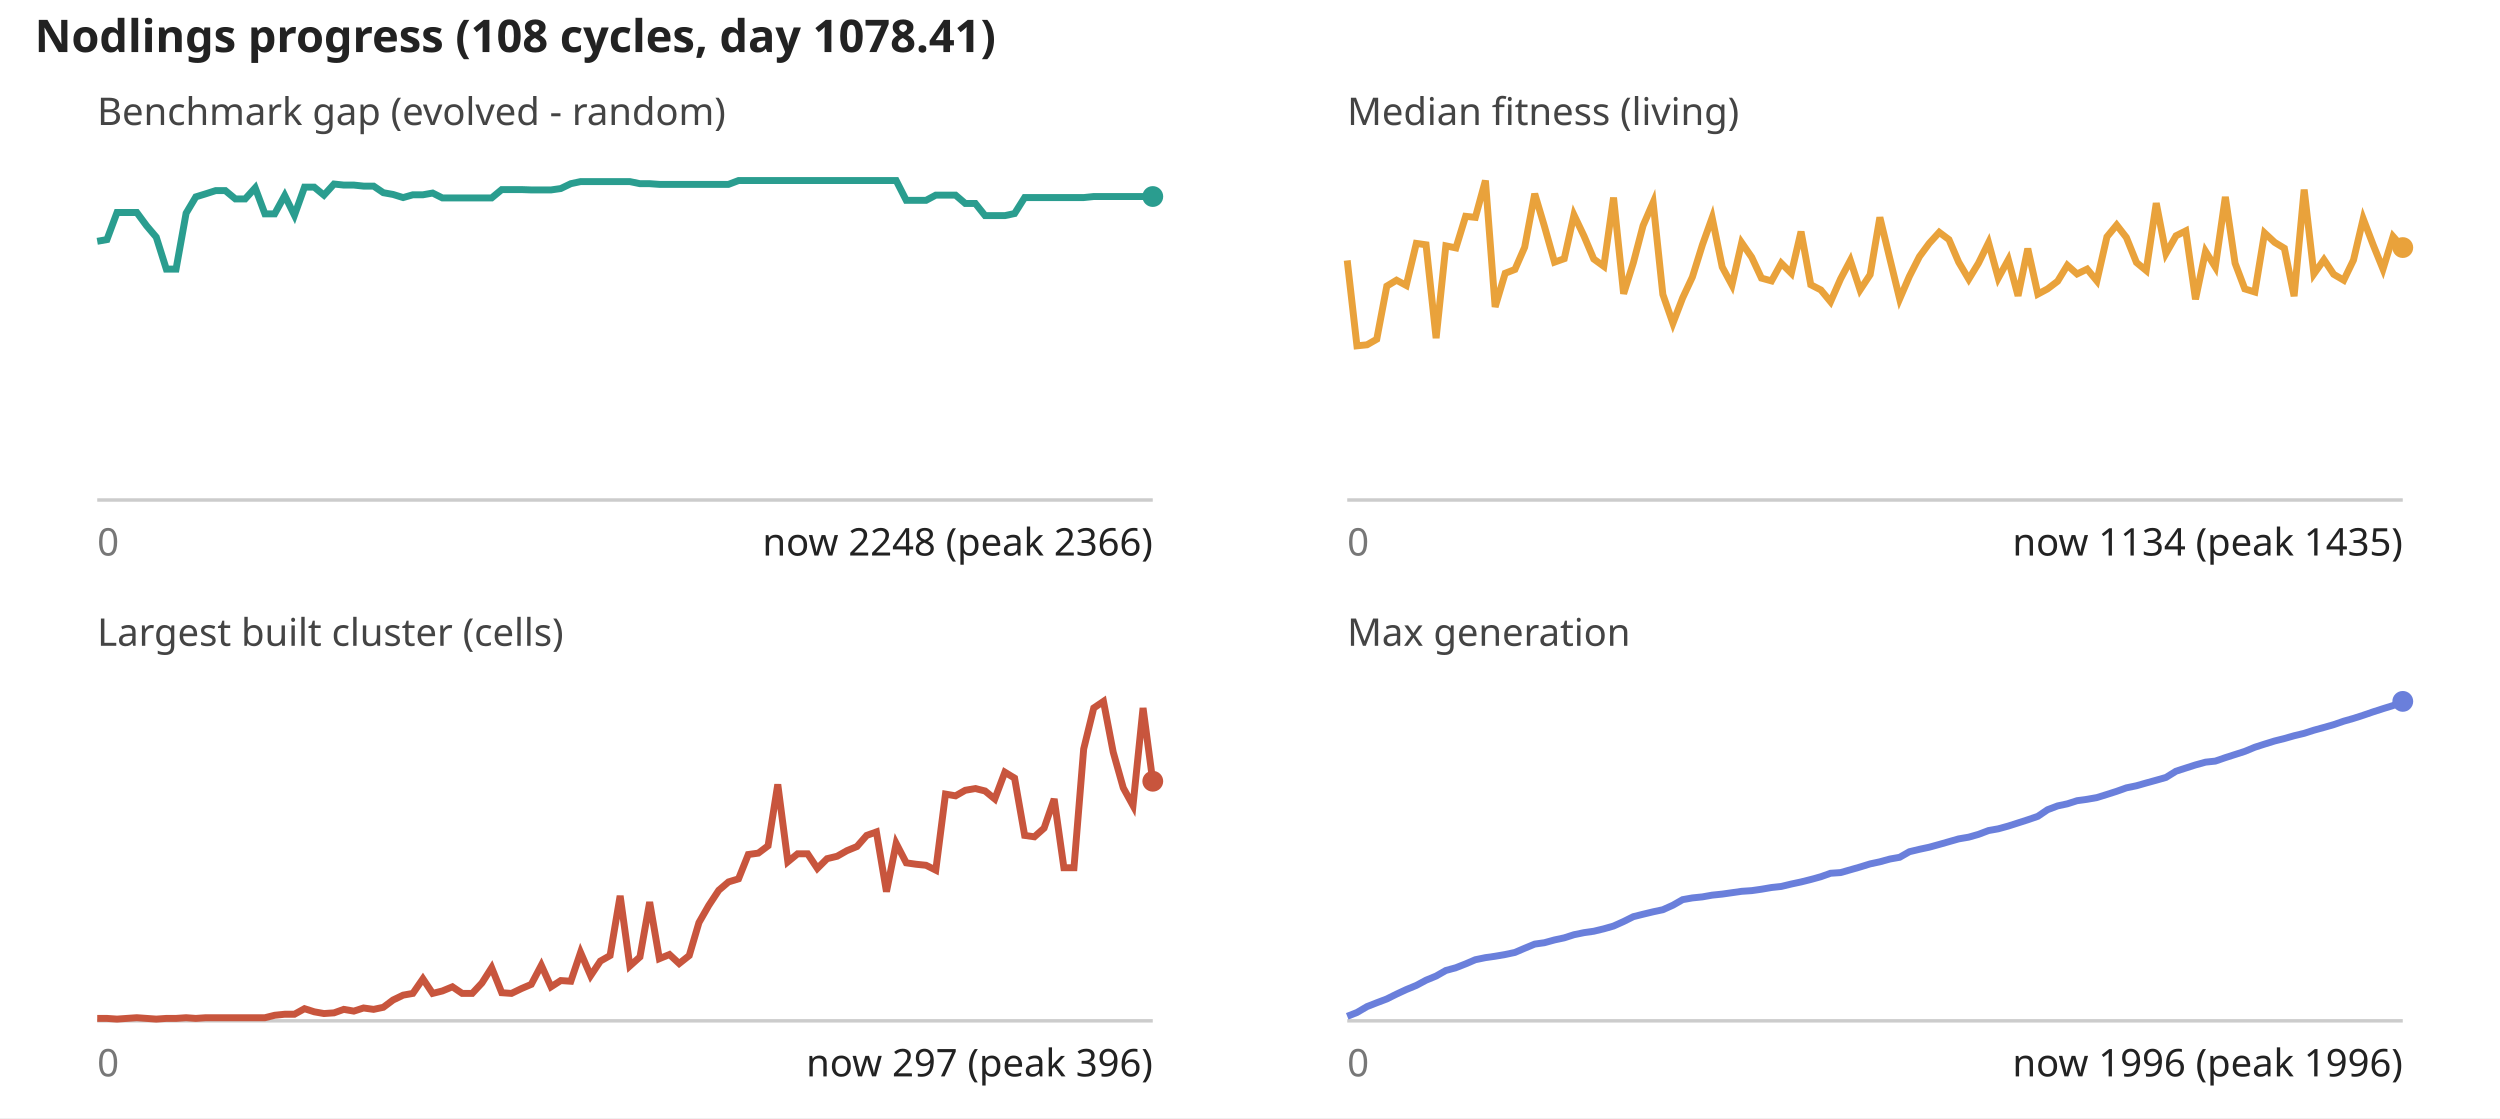
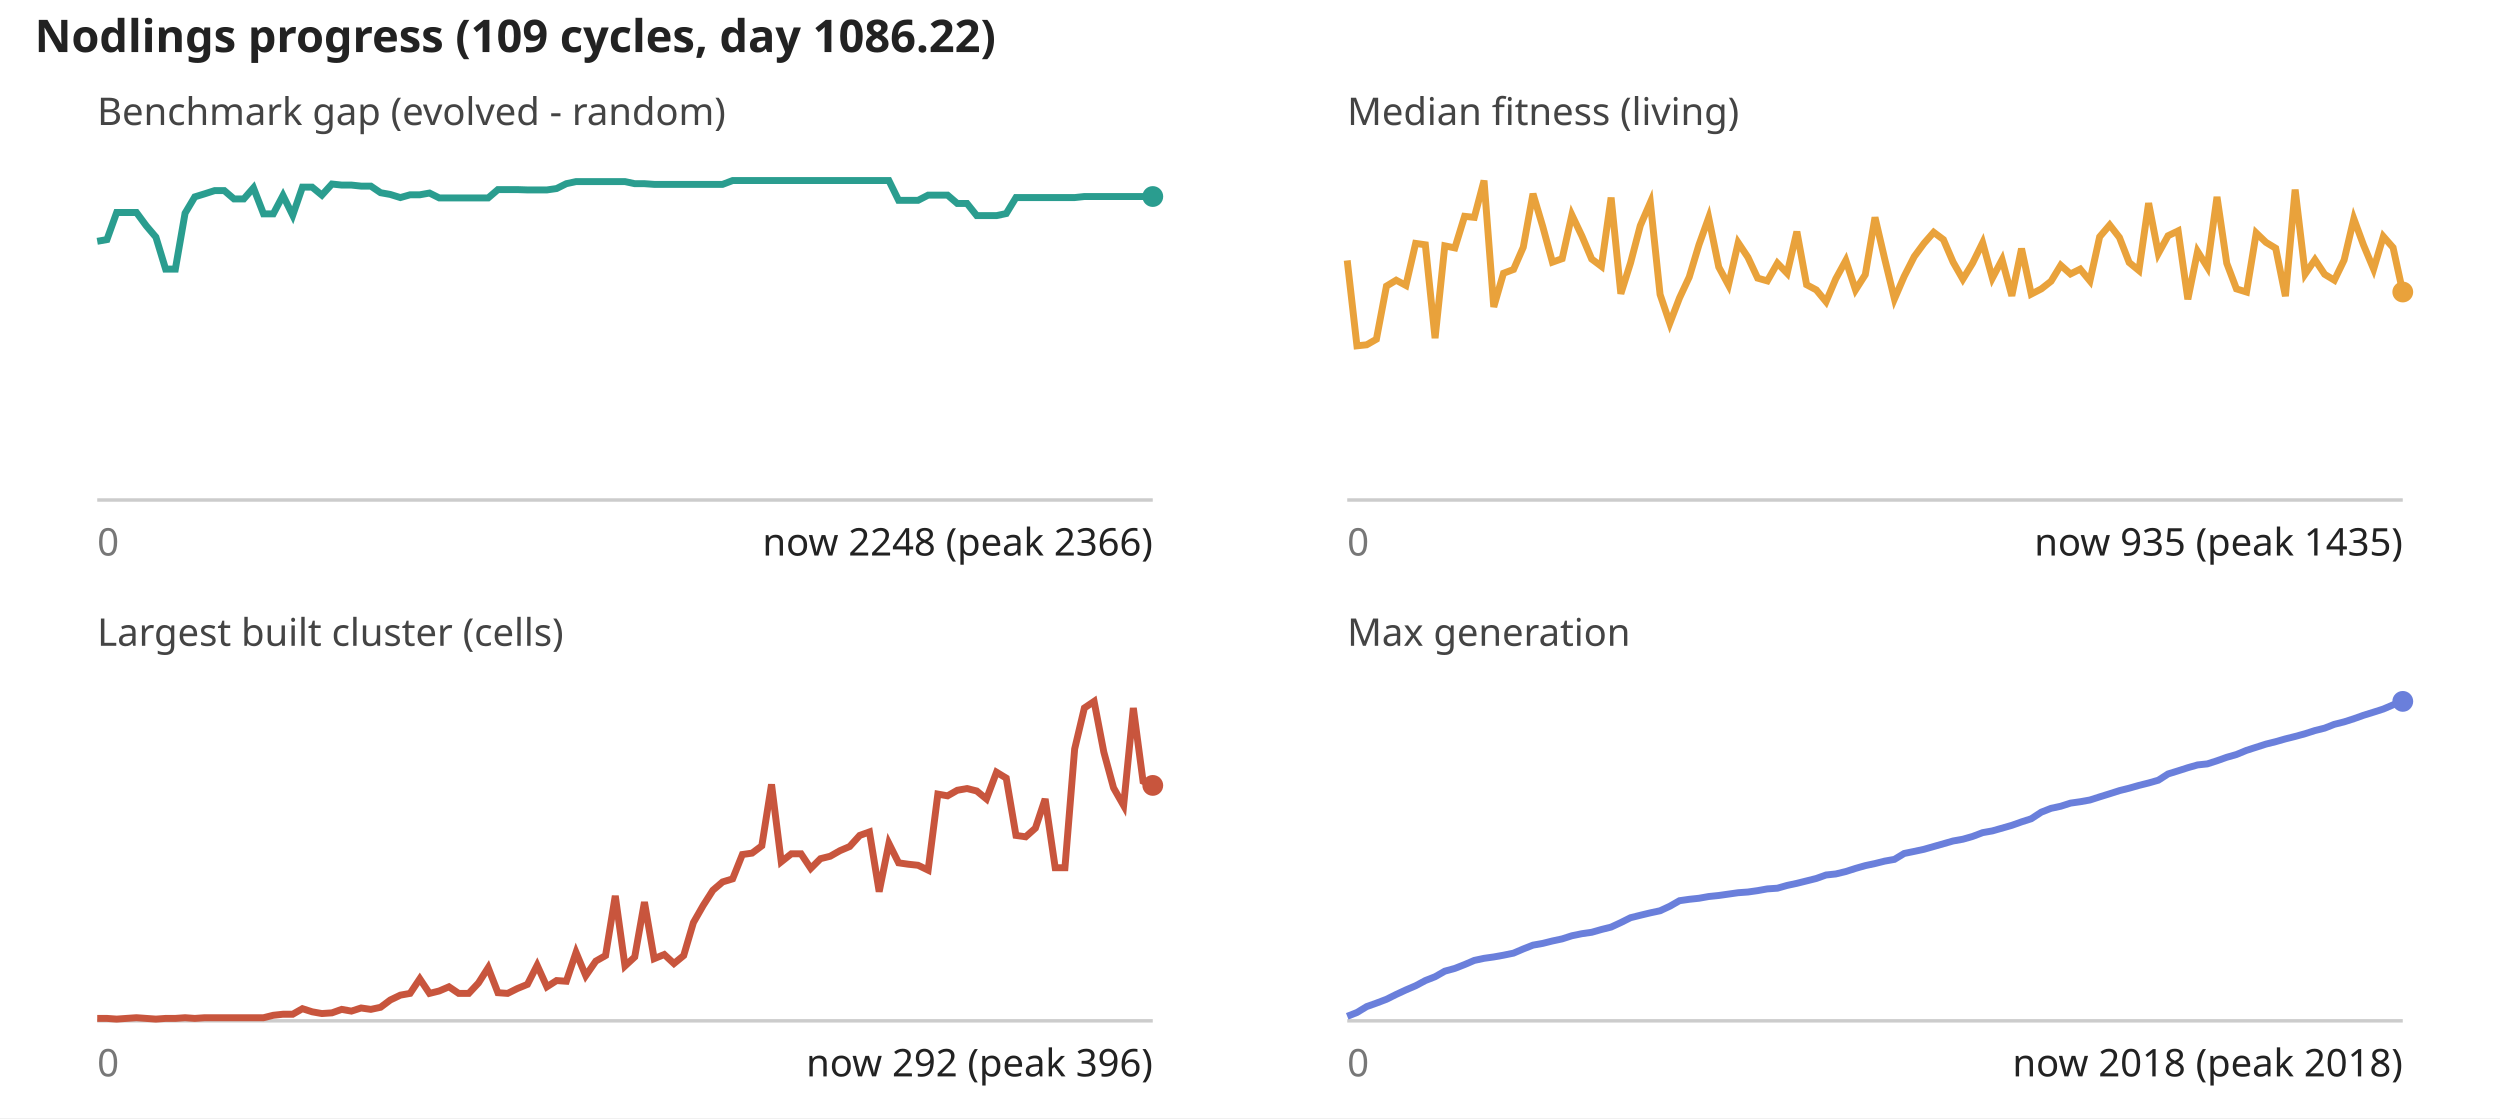
<svg xmlns="http://www.w3.org/2000/svg" viewBox="0 0 720 322" font-family="sans-serif" font-size="11">
  <rect width="100%" height="100%" fill="#fff" />
-   <text x="10" y="15" font-size="13" font-weight="bold" fill="#222">Nodlings progress (108 cycles, day 1078.41)</text>
+   <text x="10" y="15" font-size="13" font-weight="bold" fill="#222">Nodlings progress (109 cycles, day 1086.22)</text>
  <text x="28" y="36" fill="#444">Benchmark gap (evolved - random)</text>
  <line x1="28" y1="144" x2="332" y2="144" stroke="#ccc" />
-   <polyline fill="none" stroke="#2a9d8f" stroke-width="2" points="28.0,69.5 30.8,69.0 33.7,61.2 36.5,61.2 39.4,61.2 42.2,65.0 45.0,68.3 47.9,77.5 50.7,77.5 53.6,61.4 56.4,56.7 59.3,55.8 62.1,54.9 64.9,54.9 67.8,57.3 70.6,57.3 73.5,54.1 76.3,61.6 79.1,61.6 82.0,56.3 84.8,62.0 87.7,53.9 90.5,53.9 93.3,56.2 96.2,53.0 99.0,53.3 101.9,53.3 104.7,53.6 107.6,53.6 110.4,55.5 113.2,56.0 116.1,56.9 118.9,56.1 121.8,56.1 124.6,55.6 127.4,57.0 130.3,57.0 133.1,57.0 136.0,57.0 138.8,57.0 141.6,57.0 144.5,54.6 147.3,54.6 150.2,54.6 153.0,54.7 155.9,54.7 158.7,54.7 161.5,54.3 164.4,52.9 167.2,52.3 170.1,52.3 172.9,52.3 175.7,52.3 178.6,52.3 181.4,52.3 184.3,52.9 187.1,52.9 189.9,53.1 192.8,53.1 195.6,53.1 198.5,53.1 201.3,53.1 204.1,53.1 207.0,53.1 209.8,53.1 212.7,52.0 215.5,52.0 218.4,52.0 221.2,52.0 224.0,52.0 226.9,52.0 229.7,52.0 232.6,52.0 235.4,52.0 238.2,52.0 241.1,52.0 243.9,52.0 246.8,52.0 249.6,52.0 252.4,52.0 255.3,52.0 258.1,52.0 261.0,57.7 263.8,57.7 266.7,57.7 269.5,56.2 272.3,56.2 275.2,56.2 278.0,58.6 280.9,58.6 283.7,62.1 286.5,62.1 289.4,62.1 292.2,61.5 295.1,56.9 297.9,56.9 300.7,56.9 303.6,56.9 306.4,56.9 309.3,56.9 312.1,56.9 315.0,56.6 317.8,56.6 320.6,56.6 323.5,56.6 326.3,56.6 329.2,56.6 332.0,56.6" />
+   <polyline fill="none" stroke="#2a9d8f" stroke-width="2" points="28.0,69.5 30.8,69.0 33.6,61.2 36.4,61.2 39.3,61.2 42.1,65.0 44.9,68.3 47.7,77.5 50.5,77.5 53.3,61.4 56.1,56.7 59.0,55.8 61.8,54.9 64.6,54.9 67.4,57.3 70.2,57.3 73.0,54.1 75.9,61.6 78.7,61.6 81.5,56.3 84.3,62.0 87.1,53.9 89.9,53.9 92.7,56.2 95.6,53.0 98.4,53.3 101.2,53.3 104.0,53.6 106.8,53.6 109.6,55.5 112.4,56.0 115.3,56.9 118.1,56.1 120.9,56.1 123.7,55.6 126.5,57.0 129.3,57.0 132.1,57.0 135.0,57.0 137.8,57.0 140.6,57.0 143.4,54.6 146.2,54.6 149.0,54.6 151.9,54.7 154.7,54.7 157.5,54.7 160.3,54.3 163.1,52.9 165.9,52.3 168.7,52.3 171.6,52.3 174.4,52.3 177.2,52.3 180.0,52.3 182.8,52.9 185.6,52.9 188.4,53.1 191.3,53.1 194.1,53.1 196.9,53.1 199.7,53.1 202.5,53.1 205.3,53.1 208.1,53.1 211.0,52.0 213.8,52.0 216.6,52.0 219.4,52.0 222.2,52.0 225.0,52.0 227.9,52.0 230.7,52.0 233.5,52.0 236.3,52.0 239.1,52.0 241.9,52.0 244.7,52.0 247.6,52.0 250.4,52.0 253.2,52.0 256.0,52.0 258.8,57.7 261.6,57.7 264.4,57.7 267.3,56.2 270.1,56.2 272.9,56.2 275.7,58.6 278.5,58.6 281.3,62.1 284.1,62.1 287.0,62.1 289.8,61.5 292.6,56.9 295.4,56.9 298.2,56.9 301.0,56.9 303.9,56.9 306.7,56.9 309.5,56.9 312.3,56.6 315.1,56.6 317.9,56.6 320.7,56.6 323.6,56.6 326.4,56.6 329.2,56.6 332.0,56.6" />
  <circle cx="332.0" cy="56.6" r="3" fill="#2a9d8f" />
  <text x="28" y="160" fill="#777">0</text>
  <text x="332" y="160" text-anchor="end" fill="#222">now 2248 (peak 2366)</text>
  <text x="388" y="36" fill="#444">Median fitness (living)</text>
  <line x1="388" y1="144" x2="692" y2="144" stroke="#ccc" />
-   <polyline fill="none" stroke="#e9a23b" stroke-width="2" points="388.0,75.0 390.8,99.6 393.7,99.3 396.5,97.7 399.4,82.4 402.2,80.7 405.0,82.2 407.9,70.1 410.7,70.5 413.6,97.4 416.4,70.8 419.3,71.4 422.1,62.3 424.9,62.6 427.8,52.0 430.6,88.4 433.5,78.7 436.3,77.6 439.1,71.2 442.0,55.8 444.8,65.2 447.7,75.5 450.5,74.5 453.3,61.9 456.2,68.0 459.0,74.6 461.9,76.7 464.7,56.9 467.6,84.6 470.4,75.7 473.2,65.0 476.1,58.3 478.9,84.8 481.8,93.1 484.6,85.8 487.4,79.8 490.3,70.5 493.1,62.7 496.0,76.9 498.8,82.1 501.6,69.9 504.5,74.1 507.3,80.1 510.2,80.9 513.0,75.8 515.9,78.7 518.7,66.7 521.5,82.0 524.4,83.5 527.2,86.9 530.1,80.3 532.9,75.0 535.7,83.5 538.6,79.1 541.4,62.6 544.3,74.6 547.1,86.1 549.9,79.6 552.8,73.9 555.6,70.1 558.5,66.9 561.3,69.0 564.1,75.5 567.0,80.4 569.8,75.8 572.7,69.9 575.5,80.1 578.4,74.8 581.2,85.2 584.0,71.6 586.9,84.7 589.7,83.2 592.6,81.0 595.4,76.4 598.2,78.9 601.1,77.5 603.9,80.9 606.8,68.2 609.6,64.8 612.4,68.4 615.3,75.6 618.1,77.9 621.0,58.5 623.8,73.0 626.7,67.9 629.5,66.5 632.3,86.2 635.2,72.4 638.0,76.9 640.9,56.7 643.7,75.8 646.5,83.2 649.4,84.1 652.2,67.1 655.1,69.8 657.9,71.5 660.7,85.3 663.6,54.6 666.4,78.9 669.3,74.8 672.1,79.0 675.0,80.7 677.8,74.9 680.6,63.0 683.5,70.6 686.3,77.5 689.2,68.1 692.0,71.3" />
-   <circle cx="692.0" cy="71.3" r="3" fill="#e9a23b" />
+   <polyline fill="none" stroke="#e9a23b" stroke-width="2" points="388.0,75.0 390.8,99.6 393.6,99.3 396.4,97.7 399.3,82.4 402.1,80.7 404.9,82.2 407.7,70.1 410.5,70.5 413.3,97.4 416.1,70.8 419.0,71.4 421.8,62.3 424.6,62.6 427.4,52.0 430.2,88.4 433.0,78.7 435.9,77.6 438.7,71.2 441.5,55.8 444.3,65.2 447.1,75.5 449.9,74.5 452.7,61.9 455.6,68.0 458.4,74.6 461.2,76.7 464.0,56.9 466.8,84.6 469.6,75.7 472.4,65.0 475.3,58.3 478.1,84.8 480.9,93.1 483.7,85.8 486.5,79.8 489.3,70.5 492.1,62.7 495.0,76.9 497.8,82.1 500.6,69.9 503.4,74.1 506.2,80.1 509.0,80.9 511.9,75.8 514.7,78.7 517.5,66.7 520.3,82.0 523.1,83.5 525.9,86.9 528.7,80.3 531.6,75.0 534.4,83.5 537.2,79.1 540.0,62.6 542.8,74.6 545.6,86.1 548.4,79.6 551.3,73.9 554.1,70.1 556.9,66.9 559.7,69.0 562.5,75.5 565.3,80.4 568.1,75.8 571.0,69.9 573.8,80.1 576.6,74.8 579.4,85.2 582.2,71.6 585.0,84.7 587.9,83.2 590.7,81.0 593.5,76.4 596.3,78.9 599.1,77.5 601.9,80.9 604.7,68.2 607.6,64.8 610.4,68.4 613.2,75.6 616.0,77.9 618.8,58.5 621.6,73.0 624.4,67.9 627.3,66.5 630.1,86.2 632.9,72.4 635.7,76.9 638.5,56.7 641.3,75.8 644.1,83.2 647.0,84.1 649.8,67.1 652.6,69.8 655.4,71.5 658.2,85.3 661.0,54.6 663.9,78.9 666.7,74.8 669.5,79.0 672.3,80.7 675.1,74.9 677.9,63.0 680.7,70.6 683.6,77.5 686.4,68.1 689.2,71.3 692.0,84.1" />
+   <circle cx="692.0" cy="84.1" r="3" fill="#e9a23b" />
  <text x="388" y="160" fill="#777">0</text>
-   <text x="692" y="160" text-anchor="end" fill="#222">now 1134 (peak 1435)</text>
+   <text x="692" y="160" text-anchor="end" fill="#222">now 935 (peak 1435)</text>
  <text x="28" y="186" fill="#444">Largest built cluster (cells)</text>
  <line x1="28" y1="294" x2="332" y2="294" stroke="#ccc" />
-   <polyline fill="none" stroke="#c8553d" stroke-width="2" points="28.0,293.3 30.8,293.3 33.7,293.5 36.5,293.3 39.4,293.1 42.2,293.3 45.0,293.5 47.9,293.3 50.7,293.3 53.6,293.1 56.4,293.3 59.3,293.1 62.1,293.1 64.9,293.1 67.8,293.1 70.6,293.1 73.5,293.1 76.3,293.1 79.1,292.4 82.0,292.1 84.8,292.1 87.7,290.5 90.5,291.4 93.3,291.9 96.2,291.7 99.0,290.7 101.9,291.2 104.7,290.3 107.6,290.7 110.4,290.1 113.2,288.0 116.1,286.6 118.9,286.1 121.8,281.9 124.6,286.1 127.4,285.4 130.3,284.2 133.1,286.1 136.0,286.1 138.8,283.1 141.6,278.7 144.5,285.9 147.3,286.1 150.2,284.7 153.0,283.5 155.9,278.0 158.7,284.2 161.5,282.4 164.4,282.6 167.2,274.3 170.1,281.0 172.9,276.8 175.7,275.2 178.6,258.0 181.4,278.2 184.3,275.6 187.1,259.8 189.9,276.1 192.8,274.9 195.6,277.5 198.5,275.2 201.3,265.7 204.1,260.8 207.0,256.4 209.8,254.0 212.7,253.1 215.5,246.1 218.4,245.7 221.2,243.6 224.0,225.9 226.9,248.2 229.7,245.9 232.6,245.9 235.4,250.1 238.2,247.3 241.1,246.6 243.9,245.0 246.8,243.8 249.6,240.6 252.4,239.6 255.3,256.8 258.1,242.9 261.0,248.5 263.8,248.9 266.7,249.2 269.5,250.6 272.3,228.7 275.2,229.2 278.0,227.6 280.9,227.1 283.7,227.8 286.5,230.1 289.4,222.4 292.2,224.1 295.1,240.6 297.9,241.0 300.7,238.5 303.6,230.1 306.4,249.9 309.3,249.9 312.1,215.7 315.0,203.9 317.8,202.0 320.6,216.6 323.5,226.9 326.3,232.0 329.2,203.9 332.0,225.0" />
-   <circle cx="332.0" cy="225.0" r="3" fill="#c8553d" />
+   <polyline fill="none" stroke="#c8553d" stroke-width="2" points="28.0,293.3 30.8,293.3 33.6,293.5 36.4,293.3 39.3,293.1 42.1,293.3 44.9,293.5 47.7,293.3 50.5,293.3 53.3,293.1 56.1,293.3 59.0,293.1 61.8,293.1 64.6,293.1 67.4,293.1 70.2,293.1 73.0,293.1 75.9,293.1 78.7,292.4 81.5,292.1 84.3,292.1 87.1,290.5 89.9,291.4 92.7,291.9 95.6,291.7 98.4,290.7 101.2,291.2 104.0,290.3 106.8,290.7 109.6,290.1 112.4,288.0 115.3,286.6 118.1,286.1 120.9,281.9 123.7,286.1 126.5,285.4 129.3,284.2 132.1,286.1 135.0,286.1 137.8,283.1 140.6,278.7 143.4,285.9 146.2,286.1 149.0,284.7 151.9,283.5 154.7,278.0 157.5,284.2 160.3,282.4 163.1,282.6 165.9,274.3 168.7,281.0 171.6,276.8 174.4,275.2 177.2,258.0 180.0,278.2 182.8,275.6 185.6,259.8 188.4,276.1 191.3,274.9 194.1,277.5 196.9,275.2 199.7,265.7 202.5,260.8 205.3,256.4 208.1,254.0 211.0,253.1 213.8,246.1 216.6,245.7 219.4,243.6 222.2,225.9 225.0,248.2 227.9,245.9 230.7,245.9 233.5,250.1 236.3,247.3 239.1,246.6 241.9,245.0 244.7,243.8 247.6,240.6 250.4,239.6 253.2,256.8 256.0,242.9 258.8,248.5 261.6,248.9 264.4,249.2 267.3,250.6 270.1,228.7 272.9,229.2 275.7,227.6 278.5,227.1 281.3,227.8 284.1,230.1 287.0,222.4 289.8,224.1 292.6,240.6 295.4,241.0 298.2,238.5 301.0,230.1 303.9,249.9 306.7,249.9 309.5,215.7 312.3,203.9 315.1,202.0 317.9,216.6 320.7,226.9 323.6,232.0 326.4,203.9 329.2,225.0 332.0,226.2" />
+   <circle cx="332.0" cy="226.2" r="3" fill="#c8553d" />
  <text x="28" y="310" fill="#777">0</text>
-   <text x="332" y="310" text-anchor="end" fill="#222">now 297 (peak 396)</text>
+   <text x="332" y="310" text-anchor="end" fill="#222">now 292 (peak 396)</text>
  <text x="388" y="186" fill="#444">Max generation</text>
  <line x1="388" y1="294" x2="692" y2="294" stroke="#ccc" />
-   <polyline fill="none" stroke="#6a7fdb" stroke-width="2" points="388.0,292.7 390.8,291.6 393.7,289.9 396.5,288.8 399.4,287.7 402.2,286.3 405.0,285.0 407.9,283.8 410.7,282.3 413.6,281.1 416.4,279.5 419.3,278.7 422.1,277.6 424.9,276.4 427.8,275.8 430.6,275.4 433.5,274.9 436.3,274.3 439.1,273.1 442.0,271.9 444.8,271.5 447.7,270.7 450.5,270.1 453.3,269.2 456.2,268.6 459.0,268.2 461.9,267.5 464.7,266.7 467.6,265.4 470.4,264.0 473.2,263.3 476.1,262.6 478.9,262.0 481.8,260.7 484.6,259.1 487.4,258.6 490.3,258.3 493.1,257.8 496.0,257.5 498.8,257.1 501.6,256.7 504.5,256.5 507.3,256.1 510.2,255.6 513.0,255.3 515.9,254.6 518.7,254.0 521.5,253.3 524.4,252.5 527.2,251.5 530.1,251.3 532.9,250.5 535.7,249.7 538.6,248.8 541.4,248.2 544.3,247.4 547.1,246.9 549.9,245.3 552.8,244.6 555.6,244.0 558.5,243.2 561.3,242.4 564.1,241.6 567.0,241.1 569.8,240.3 572.7,239.2 575.5,238.7 578.4,237.9 581.2,237.0 584.0,236.1 586.9,235.1 589.7,233.2 592.6,232.1 595.4,231.5 598.2,230.6 601.1,230.2 603.9,229.7 606.8,228.8 609.6,227.9 612.4,226.9 615.3,226.3 618.1,225.5 621.0,224.7 623.8,223.9 626.7,222.1 629.5,221.2 632.3,220.3 635.2,219.5 638.0,219.2 640.9,218.2 643.7,217.3 646.5,216.4 649.4,215.2 652.2,214.3 655.1,213.4 657.9,212.7 660.7,211.9 663.6,211.2 666.4,210.3 669.3,209.5 672.1,208.7 675.0,207.7 677.8,206.9 680.6,206.0 683.5,205.0 686.3,204.1 689.2,203.2 692.0,202.0" />
+   <polyline fill="none" stroke="#6a7fdb" stroke-width="2" points="388.0,292.7 390.8,291.6 393.6,289.9 396.4,288.9 399.3,287.8 402.1,286.4 404.9,285.1 407.7,283.9 410.5,282.4 413.3,281.3 416.1,279.7 419.0,278.9 421.8,277.8 424.6,276.6 427.4,276.0 430.2,275.6 433.0,275.1 435.9,274.5 438.7,273.3 441.5,272.2 444.3,271.7 447.1,271.0 449.9,270.4 452.7,269.5 455.6,268.9 458.4,268.5 461.2,267.7 464.0,267.0 466.8,265.7 469.6,264.3 472.4,263.6 475.3,262.9 478.1,262.3 480.9,261.0 483.7,259.4 486.5,259.0 489.3,258.7 492.1,258.2 495.0,257.9 497.8,257.5 500.6,257.1 503.4,256.9 506.2,256.5 509.0,256.0 511.9,255.8 514.7,255.0 517.5,254.4 520.3,253.7 523.1,253.0 525.9,252.0 528.7,251.7 531.6,251.0 534.4,250.1 537.2,249.3 540.0,248.7 542.8,248.0 545.6,247.5 548.4,245.8 551.3,245.2 554.1,244.6 556.9,243.8 559.7,243.0 562.5,242.2 565.3,241.7 568.1,240.9 571.0,239.8 573.8,239.3 576.6,238.5 579.4,237.7 582.2,236.7 585.0,235.8 587.9,233.9 590.7,232.8 593.5,232.2 596.3,231.3 599.1,230.9 601.9,230.4 604.7,229.5 607.6,228.6 610.4,227.7 613.2,227.0 616.0,226.2 618.8,225.5 621.6,224.7 624.4,222.9 627.3,222.0 630.1,221.1 632.9,220.3 635.7,220.0 638.5,219.1 641.3,218.1 644.1,217.3 647.0,216.1 649.8,215.2 652.6,214.3 655.4,213.6 658.2,212.8 661.0,212.1 663.9,211.3 666.7,210.4 669.5,209.7 672.3,208.6 675.1,207.9 677.9,207.0 680.7,206.0 683.6,205.1 686.4,204.2 689.2,203.0 692.0,202.0" />
  <circle cx="692.0" cy="202.0" r="3" fill="#6a7fdb" />
  <text x="388" y="310" fill="#777">0</text>
-   <text x="692" y="310" text-anchor="end" fill="#222">now 1996 (peak 1996)</text>
+   <text x="692" y="310" text-anchor="end" fill="#222">now 2018 (peak 2018)</text>
</svg>
